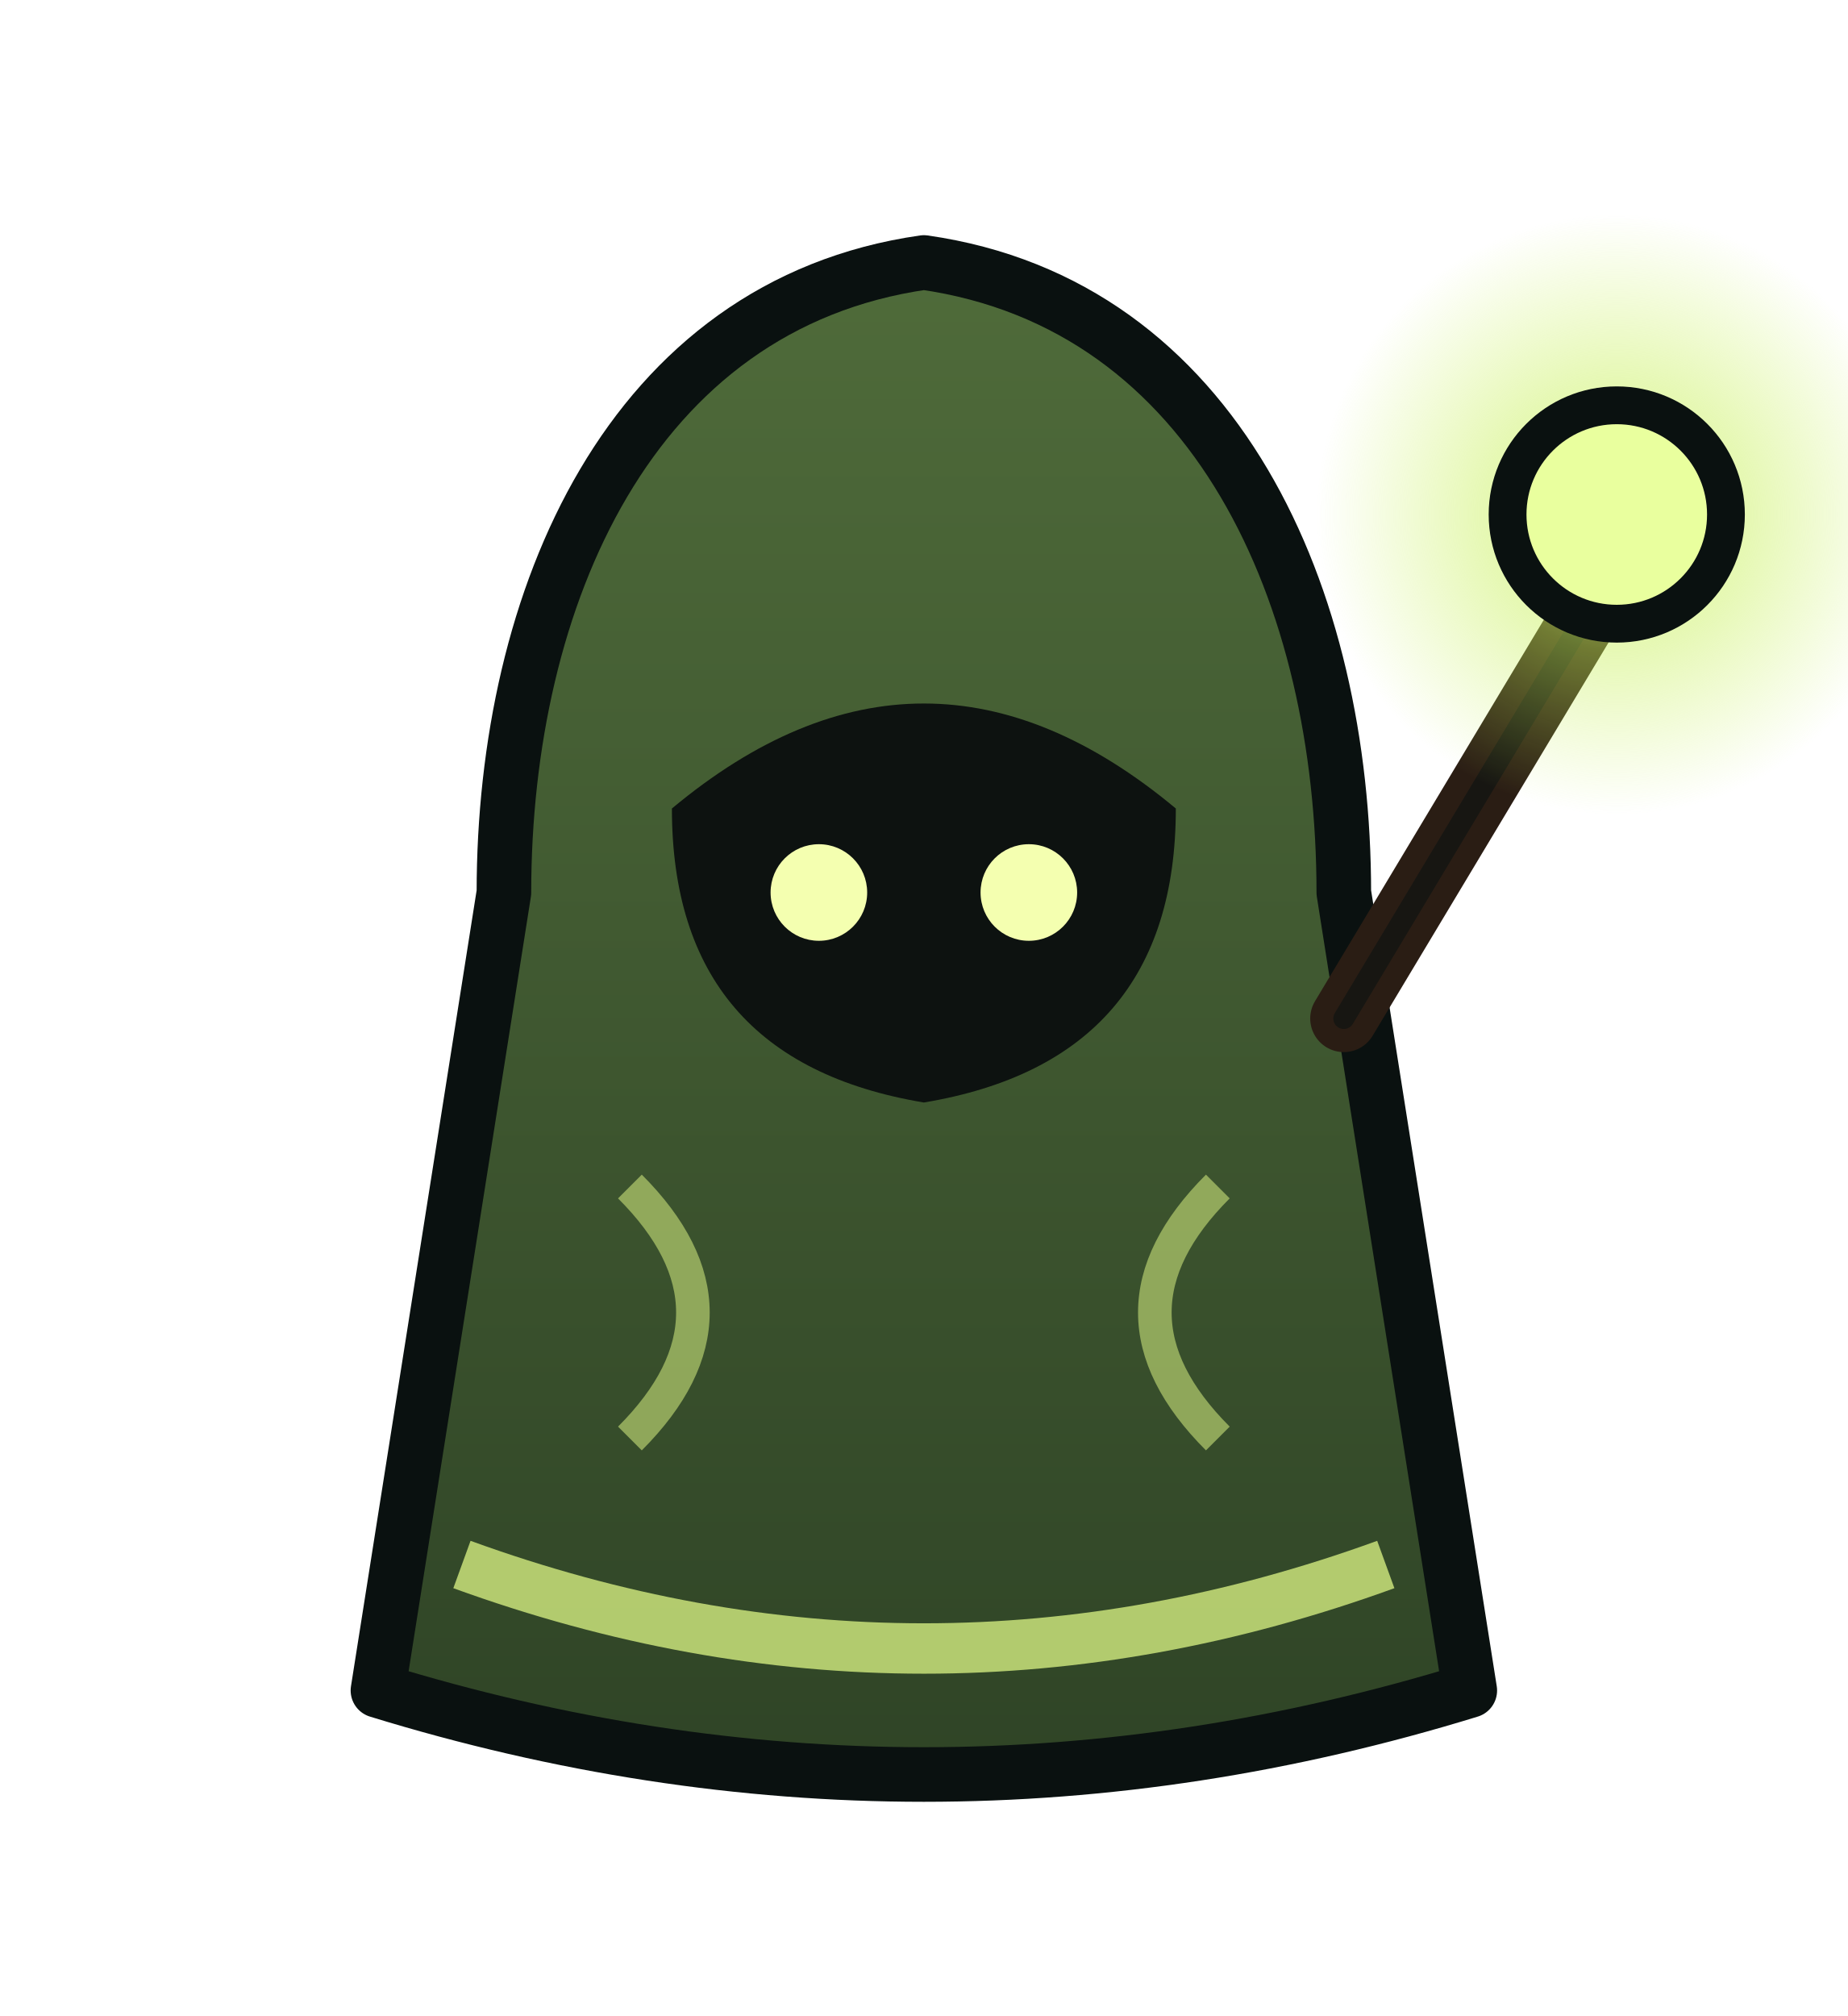
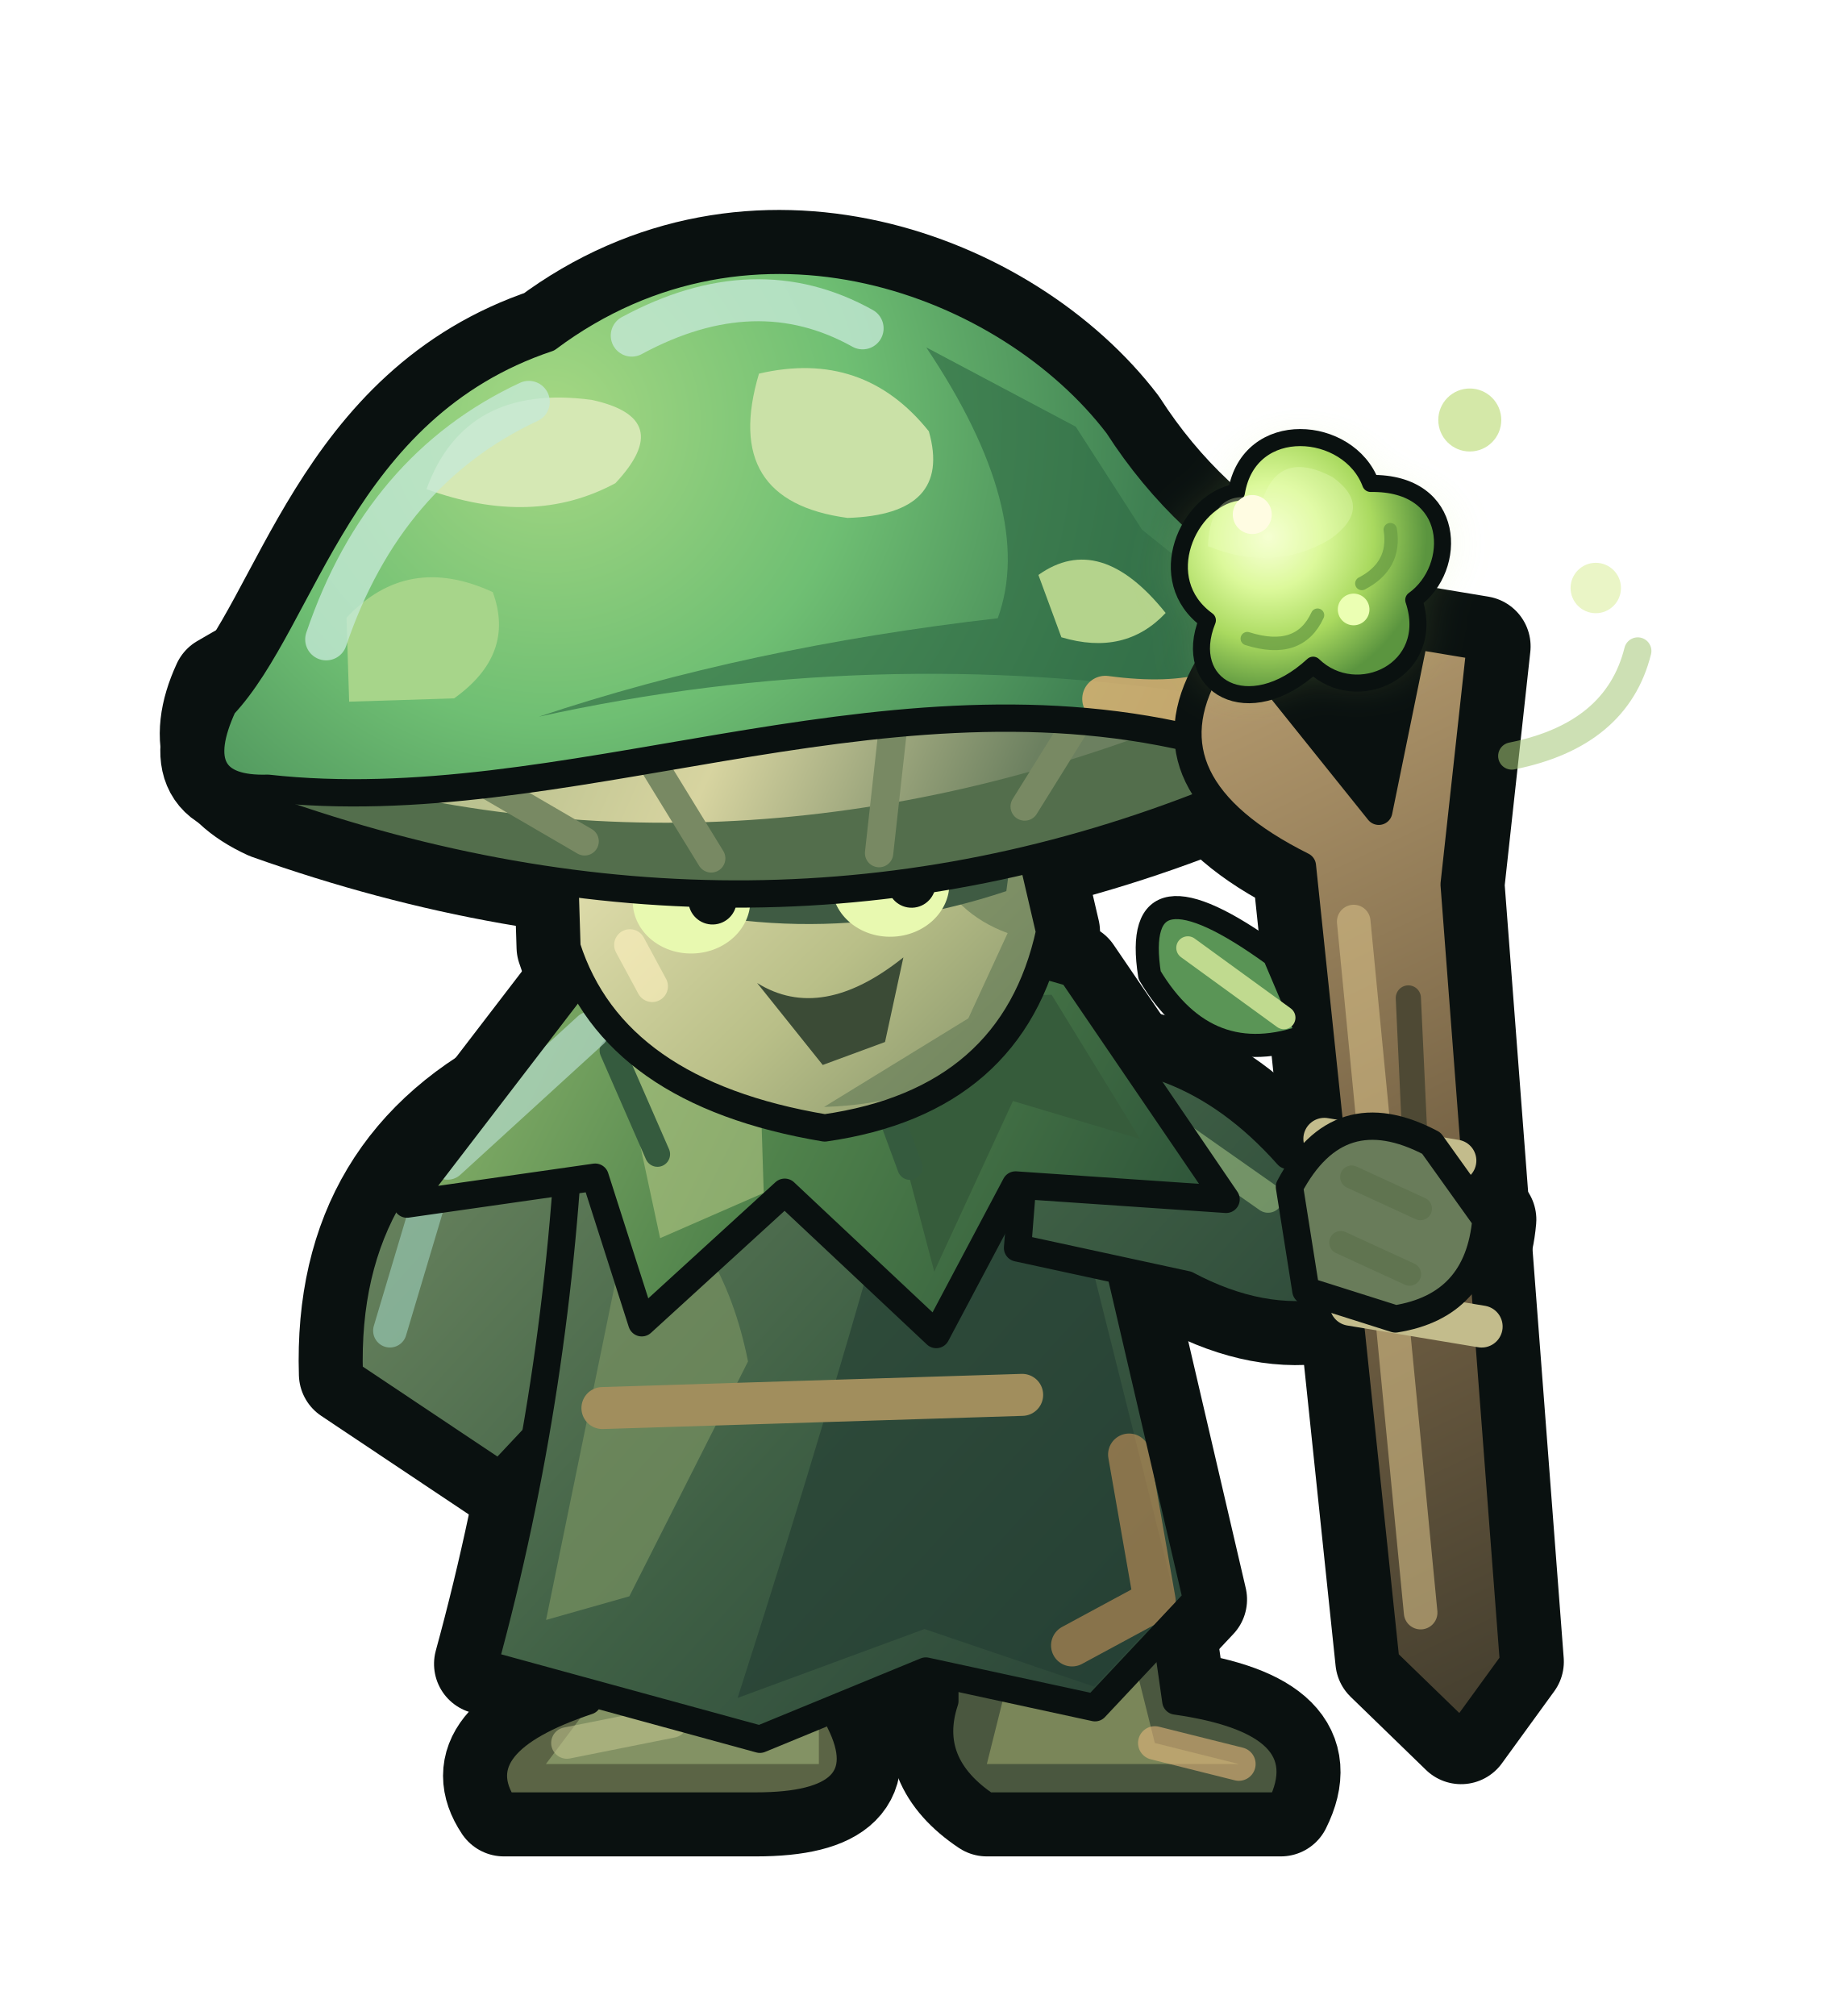
<svg xmlns="http://www.w3.org/2000/svg" viewBox="0 0 88 96" width="88" height="96">
  <defs>
-     <radialGradient id="sporemage3-g" cx="0.5" cy="0.5" r="0.5">
-       <stop offset="0" stop-color="#e9ff9e" stop-opacity="0.95" />
-       <stop offset="0.45" stop-color="#c8f05a" stop-opacity="0.45" />
-       <stop offset="1" stop-color="#c8f05a" stop-opacity="0" />
+     <radialGradient id="sporemage3-cap" gradientUnits="userSpaceOnUse" cx="28" cy="19" r="43">
+       <stop offset="0" stop-color="#a6d883" />
+       <stop offset="0.333" stop-color="#6fbf73" />
+       <stop offset="0.667" stop-color="#3f8052" />
+       <stop offset="1" stop-color="#274c3d" />
    </radialGradient>
-     <linearGradient id="sporemage3-r" x1="0" y1="0" x2="0" y2="1">
-       <stop offset="0" stop-color="#4f6b3a" />
-       <stop offset="1" stop-color="#2f4426" />
+     <linearGradient id="sporemage3-cloth" gradientUnits="userSpaceOnUse" x1="22" y1="48" x2="58" y2="83">
+       <stop offset="0" stop-color="#6c8660" />
+       <stop offset="0.5" stop-color="#3f6045" />
+       <stop offset="1" stop-color="#253e34" />
    </linearGradient>
+     <linearGradient id="sporemage3-leaf" gradientUnits="userSpaceOnUse" x1="20" y1="43" x2="57" y2="63">
+       <stop offset="0" stop-color="#93bc70" />
+       <stop offset="0.5" stop-color="#4f824b" />
+       <stop offset="1" stop-color="#2b5038" />
+     </linearGradient>
+     <linearGradient id="sporemage3-pith" gradientUnits="userSpaceOnUse" x1="29" y1="34" x2="51" y2="58">
+       <stop offset="0" stop-color="#eee8b9" />
+       <stop offset="0.5" stop-color="#b9bf88" />
+       <stop offset="1" stop-color="#697c5a" />
+     </linearGradient>
+     <linearGradient id="sporemage3-wood" gradientUnits="userSpaceOnUse" x1="59" y1="32" x2="74" y2="82">
+       <stop offset="0" stop-color="#b49a6e" />
+       <stop offset="0.5" stop-color="#766345" />
+       <stop offset="1" stop-color="#413c2d" />
+     </linearGradient>
+     <linearGradient id="sporemage3-gill" gradientUnits="userSpaceOnUse" x1="23" y1="29" x2="48" y2="41">
+       <stop offset="0" stop-color="#afba89" />
+       <stop offset="0.5" stop-color="#d7d4a0" />
+       <stop offset="1" stop-color="#6c8060" />
+     </linearGradient>
+     <radialGradient id="sporemage3-spore" gradientUnits="userSpaceOnUse" cx="-2" cy="-3" r="13">
+       <stop offset="0" stop-color="#f8ffd8" />
+       <stop offset="0.333" stop-color="#dcf99b" />
+       <stop offset="0.667" stop-color="#a9d95f" />
+       <stop offset="1" stop-color="#5b953f" />
+     </radialGradient>
+     <filter id="sporemage3-glow" filterUnits="userSpaceOnUse" x="-30" y="-30" width="150" height="155">
+       <feGaussianBlur stdDeviation="1.7" />
+     </filter>
  </defs>
-   <g transform="translate(0 -1.5)">
-     <path d="M44 14 C30 16 24 30 24 44 L18 82 Q44 90 70 82 L64 44 C64 30 58 16 44 14 Z" fill="url(#sporemage3-r)" stroke="#0a1110" stroke-width="2.6" stroke-linejoin="round" />
-     <path d="M22 76 Q44 84 66 76" fill="none" stroke="#c9e27a" stroke-width="2.4" opacity="0.85" />
-     <path d="M32 40 Q44 30 56 40 Q56 52 44 54 Q32 52 32 40 Z" fill="#0d1210" />
-     <circle cx="39" cy="44" r="2.3" fill="#f4ffb0" />
-     <circle cx="49" cy="44" r="2.3" fill="#f4ffb0" />
-     <path d="M64 50 L76 30" stroke="#2a1d14" stroke-width="3.2" stroke-linecap="round" />
-     <path d="M64 50 L76 30" stroke="#0a1110" stroke-width="1" stroke-linecap="round" opacity="0.6" />
-     <circle cx="77" cy="26" r="14.3" fill="url(#sporemage3-g)" />
-     <circle cx="77" cy="26" r="5.2" fill="#e9ff9e" stroke="#0a1110" stroke-width="1.8" />
-     <path d="M30 58 Q36 64 30 70 M58 58 Q52 64 58 70" fill="none" stroke="#c9e27a" stroke-width="1.6" opacity="0.6" />
+   <g stroke-linejoin="round" stroke-linecap="round">
+     <g>
+       <path d="M29 74 L40 75 L40 82 Q42 86 36 86 L24 86 Q22 83 28 81 Z" fill="#0a1110" stroke="#0a1110" stroke-width="4.8" />
+       <path d="M45 75 L55 74 L56 81 Q63 82 61 86 L47 86 Q44 84 45 81 Z" fill="#0a1110" stroke="#0a1110" stroke-width="4.8" />
+       <g transform="translate(0 0.7) rotate(-1.8 40 76)">
+         <path d="M26 50 Q17 54 17 64 L24 69 L33 60 Z" fill="#0a1110" stroke="#0a1110" stroke-width="4.8" />
+       </g>
+       <g transform="translate(0 0.7) rotate(-1.8 40 76)">
+         <path d="M28 51 Q39 46 52 51 L57 76 L52 81 L44 79 L36 82 L23 78 Q27 65 28 51 Z" fill="#0a1110" stroke="#0a1110" stroke-width="4.8" />
+       </g>
+       <g transform="translate(0 0.7) rotate(-1.8 40 76)">
+         <path d="M50 50 Q57 49 62 55 L66 54 L70 59 Q64 65 57 61 L49 59 Z" fill="#0a1110" stroke="#0a1110" stroke-width="4.8" />
+       </g>
+       <g transform="translate(0 0.7) rotate(-1.8 40 76)">
+         <path d="M29 45 Q40 42 52 46 L59 57 L49 56 L45 63 L38 56 L31 62 L29 55 L20 56 Z" fill="#0a1110" stroke="#0a1110" stroke-width="4.8" />
+       </g>
+       <g transform="translate(0 0.7) rotate(-1.8 40 76)">
+         <path d="M28 33 Q38 29 49 34 L51 44 Q49 52 40 53 Q30 51 28 44 Z" fill="#0a1110" stroke="#0a1110" stroke-width="4.8" />
+       </g>
+       <g transform="translate(0 0.7) rotate(-1.8 40 76)">
+         <path d="M12 31 Q34 19 61 28 Q67 33 59 38 Q37 46 14 37 Q10 35 12 31 Z" fill="#0a1110" stroke="#0a1110" stroke-width="4.8" />
+       </g>
+       <g transform="translate(0 0.7) rotate(-1.8 40 76)">
+         <path d="M12 32 C16 28 18 18 28 15 C38 8 50 13 55 20 Q58 25 63 28 Q67 34 58 35 C43 31 28 38 14 36 Q10 36 12 32 Z" fill="#0a1110" stroke="#0a1110" stroke-width="4.8" />
+       </g>
+       <g transform="rotate(-9 65 60)">
+         <path d="M63 79 L65 41 Q58 36 62 31 L65 32 L69 39 L72 31 L75 32 L72 43 L69 80 L66 83 Z" fill="#0a1110" stroke="#0a1110" stroke-width="4.8" />
+       </g>
+       <g transform="rotate(-9 65 60)">
+         <path d="M62 56 Q65 52 69 55 L71 59 Q70 63 66 63 L62 61 Z" fill="#0a1110" stroke="#0a1110" stroke-width="4.8" />
+       </g>
+     </g>
+     <g>
+       <path d="M29 74 L40 75 L40 82 Q42 86 36 86 L24 86 Q22 83 28 81 Z" fill="#5b6445" />
+       <path d="M29 80 L39 80 L39 84 L26 84 Z" fill="#839264" />
+       <path d="M27 83 L32 82" fill="none" stroke="#c4c690" stroke-width="1.5" opacity="0.55" />
+       <path d="M29 74 L40 75 L40 82 Q42 86 36 86 L24 86 Q22 83 28 81 Z" fill="none" stroke="#0a1110" stroke-width="1.3" />
+       <path d="M45 75 L55 74 L56 81 Q63 82 61 86 L47 86 Q44 84 45 81 Z" fill="#4a573f" />
+       <path d="M48 80 L54 79 L55 83 L59 84 L47 84 Z" fill="#7a8659" />
+       <path d="M55 83 L59 84" fill="none" stroke="#e3b67c" stroke-width="1.6" opacity="0.6" />
+       <path d="M45 75 L55 74 L56 81 Q63 82 61 86 L47 86 Q44 84 45 81 Z" fill="none" stroke="#0a1110" stroke-width="1.3" />
+       <g transform="translate(0 0.7) rotate(-1.8 40 76)">
+         <path d="M26 50 Q17 54 17 64 L24 69 L33 60 Z" fill="url(#sporemage3-cloth)" />
+         <path d="M21 56 L19 62" fill="none" stroke="#9acbb6" stroke-width="1.6" opacity="0.65" />
+         <path d="M26 50 Q17 54 17 64 L24 69 L33 60 Z" fill="none" stroke="#0a1110" stroke-width="1.3" />
+       </g>
+       <g transform="translate(0 0.7) rotate(-1.8 40 76)">
+         <path d="M28 51 Q39 46 52 51 L57 76 L52 81 L44 79 L36 82 L23 78 Q27 65 28 51 Z" fill="url(#sporemage3-cloth)" />
+         <path d="M44 53 Q40 66 35 80 L44 77 L52 80 L56 76 L51 53 Z" fill="#243e33" opacity="0.65" />
+         <path d="M31 55 Q35 58 36 64 L30 75 L26 76 Z" fill="#789161" opacity="0.7" />
+         <path d="M29 66 L49 66" fill="none" stroke="#a18e5d" stroke-width="2" opacity="1" />
+         <path d="M54 69 L55 76 L51 78" fill="none" stroke="#ffb067" stroke-width="2" opacity="0.45" />
+         <path d="M28 51 Q39 46 52 51 L57 76 L52 81 L44 79 L36 82 L23 78 Q27 65 28 51 Z" fill="none" stroke="#0a1110" stroke-width="1.3" />
+       </g>
+       <g transform="translate(0 0.7) rotate(-1.8 40 76)">
+         <path d="M50 50 Q57 49 62 55 L66 54 L70 59 Q64 65 57 61 L49 59 Z" fill="url(#sporemage3-cloth)" />
+         <path d="M57 54 L61 57" fill="none" stroke="#9bbd81" stroke-width="1.4" opacity="0.6" />
+         <path d="M50 50 Q57 49 62 55 L66 54 L70 59 Q64 65 57 61 L49 59 Z" fill="none" stroke="#0a1110" stroke-width="1.3" />
+       </g>
+       <g transform="translate(0 0.7) rotate(-1.8 40 76)">
+         <path d="M29 45 Q40 42 52 46 L59 57 L49 56 L45 63 L38 56 L31 62 L29 55 L20 56 Z" fill="url(#sporemage3-leaf)" />
+         <path d="M30 47 L37 48 L37 56 L32 58 Z" fill="#b2c783" opacity="0.6" />
+         <path d="M42 47 L51 47 L55 54 L49 52 L45 60 Z" fill="#365c3b" />
+         <path d="M30 49 L32 54 M42 49 L44 55" fill="none" stroke="#355b3e" stroke-width="1.2" opacity="1" />
+         <path d="M22 54 L29 48" fill="none" stroke="#b5dcca" stroke-width="1.8" opacity="0.7" />
+         <path d="M29 45 Q40 42 52 46 L59 57 L49 56 L45 63 L38 56 L31 62 L29 55 L20 56 Z" fill="none" stroke="#0a1110" stroke-width="1.3" />
+       </g>
+       <g transform="translate(0 0.7) rotate(-1.8 40 76)">
+         <path d="M28 33 Q38 29 49 34 L51 44 Q49 52 40 53 Q30 51 28 44 Z" fill="url(#sporemage3-pith)" />
+         <path d="M45 34 Q44 42 49 44 L47 48 L40 52 Q49 52 51 44 L49 34 Z" fill="#657c58" opacity="0.65" />
+         <path d="M29 37 Q39 41 50 36 L49 42 Q39 45 29 41 Z" fill="#3f5b43" />
+         <ellipse cx="34" cy="42" rx="2.8" ry="2.5" fill="#e8f9b0" />
+         <ellipse cx="43.5" cy="41.5" rx="2.8" ry="2.5" fill="#e8f9b0" />
+         <circle cx="35" cy="42" r="1.15" fill="#0a1110" />
+         <circle cx="44.5" cy="41.5" r="1.15" fill="#0a1110" />
+         <path d="M31 38 L37 40 M41 39 L47 37" fill="none" stroke="#0a1110" stroke-width="1.7" opacity="1" />
+         <path d="M37 46 Q40 48 44 45 L43 49 L40 50 Z" fill="#3b4b36" />
+         <path d="M31 44 L32 46" fill="none" stroke="#fff1bf" stroke-width="1.5" opacity="0.6" />
+         <path d="M28 33 Q38 29 49 34 L51 44 Q49 52 40 53 Q30 51 28 44 Z" fill="none" stroke="#0a1110" stroke-width="1.3" />
+       </g>
+       <g transform="translate(0 0.7) rotate(-1.8 40 76)">
+         <path d="M12 31 Q34 19 61 28 Q67 33 59 38 Q37 46 14 37 Q10 35 12 31 Z" fill="url(#sporemage3-gill)" />
+         <path d="M15 35 Q36 42 58 34 L62 32 L61 37 Q36 46 14 37 Z" fill="#536e4c" />
+         <path d="M21 34 L29 39 M31 33 L35 40 M44 33 L43 40 M54 32 L50 38" fill="none" stroke="#788963" stroke-width="1.35" opacity="1" />
+         <path d="M12 31 Q34 19 61 28 Q67 33 59 38 Q37 46 14 37 Q10 35 12 31 Z" fill="none" stroke="#0a1110" stroke-width="1.3" />
+       </g>
+       <g transform="translate(0 0.7) rotate(-1.8 40 76)">
+         <path d="M12 32 C16 28 18 18 28 15 C38 8 50 13 55 20 Q58 25 63 28 Q67 34 58 35 C43 31 28 38 14 36 Q10 36 12 32 Z" fill="url(#sporemage3-cap)" />
+         <path d="M46 16 Q51 24 49 29 Q37 30 27 33 Q43 30 59 33 L63 31 L56 25 L53 20 Z" fill="#2f6b45" opacity="0.65" />
+         <path d="M22 22 Q24 17 30 18 Q34 19 31 22 Q27 24 22 22 Z" fill="#d5e8b4" />
+         <path d="M38 17 Q43 16 46 20 Q47 24 42 24 Q36 23 38 17 Z" fill="#cae1a7" />
+         <path d="M18 28 Q21 25 25 27 Q26 30 23 32 L18 32 Z" fill="#a7d58a" />
+         <path d="M51 27 Q54 25 57 29 Q55 31 52 30 Z" fill="#b4d38c" />
+         <path d="M17 29 Q20 21 27 18 M32 15 Q38 12 43 15" fill="none" stroke="#c5e9d7" stroke-width="2" opacity="0.78" />
+         <path d="M54 33 Q60 34 62 31" fill="none" stroke="#ffbf7c" stroke-width="2.2" opacity="0.7" />
+         <path d="M12 32 C16 28 18 18 28 15 C38 8 50 13 55 20 Q58 25 63 28 Q67 34 58 35 C43 31 28 38 14 36 Q10 36 12 32 Z" fill="none" stroke="#0a1110" stroke-width="1.3" />
+       </g>
+       <g transform="rotate(-9 65 60)">
+         <path d="M63 79 L65 41 Q58 36 62 31 L65 32 L69 39 L72 31 L75 32 L72 43 L69 80 L66 83 Z" fill="url(#sporemage3-wood)" />
+         <path d="M67 44 L65 77" fill="none" stroke="#d3bc85" stroke-width="1.6" opacity="0.6" />
+         <path d="M69 48 L68 57" fill="none" stroke="#4e4934" stroke-width="1.2" opacity="1" />
+         <path d="M63 79 L65 41 Q58 36 62 31 L65 32 L69 39 L72 31 L75 32 L72 43 L69 80 L66 83 Z" fill="none" stroke="#0a1110" stroke-width="1.3" />
+       </g>
+       <g transform="rotate(-9 65 60)">
+         <path d="M64 54 L70 56 M64 58 L70 60 M64 62 L70 64" fill="none" stroke="#c3bc8c" stroke-width="2" opacity="1" />
+       </g>
+       <g transform="rotate(-9 65 60)">
+         <path d="M62 56 Q65 52 69 55 L71 59 Q70 63 66 63 L62 61 Z" fill="url(#sporemage3-pith)" />
+         <path d="M65 56 L68 58 M64 59 L67 61" fill="none" stroke="#607450" stroke-width="1.1" opacity="1" />
+         <path d="M62 56 Q65 52 69 55 L71 59 Q70 63 66 63 L62 61 Z" fill="none" stroke="#0a1110" stroke-width="1.3" />
+       </g>
+       <g transform="rotate(-9 65 60)">
+         <path d="M63 45 Q57 39 57 45 Q59 50 64 49 Z" fill="#5a9556" stroke="#0a1110" stroke-width="1.1" />
+         <path d="M59 44 L63 48" fill="none" stroke="#c0da8f" stroke-width="1.1" opacity="1" />
+       </g>
+       <g transform="rotate(-9 65 60) translate(67 27) scale(0.58)">
+         <g filter="url(#sporemage3-glow)" opacity="0.18">
+           <path d="M-8 3 C-12 -1 -8 -7 -4 -7 C-2 -13 6 -11 7 -6 C14 -5 13 2 9 4 C10 10 3 12 0 8 C-6 12 -11 8 -8 3 Z" fill="#c8ef75" />
+         </g>
+       </g>
+       <g transform="rotate(-9 65 60) translate(67 27) scale(0.58)">
+         <path d="M-8 3 C-12 -1 -8 -7 -4 -7 C-2 -13 6 -11 7 -6 C14 -5 13 2 9 4 C10 10 3 12 0 8 C-6 12 -11 8 -8 3 Z" fill="url(#sporemage3-spore)" stroke="#0a1110" stroke-width="1.4" />
+         <path d="M-7 -3 Q-6 -8 -2 -6 Q0 -10 4 -7 Q7 -4 3 -2 Q-2 0 -7 -3 Z" fill="#efffc4" opacity="0.3" />
+         <path d="M-5 5 Q-1 7 1 4 M5 2 Q8 1 8 -2" fill="none" stroke="#6b9f45" stroke-width="1.1" opacity="0.8" />
+         <circle cx="-3" cy="-5" r="1.6" fill="#fffce2" />
+         <circle cx="4" cy="4" r="1.3" fill="#ebffb3" />
+       </g>
+       <circle cx="70" cy="20" r="1.5" fill="#bddc7a" opacity="0.65" />
+       <circle cx="76" cy="28" r="1.2" fill="#d8ed98" opacity="0.55" />
+       <path d="M72 36 Q77 35 78 31" fill="none" stroke="#a4c776" stroke-width="1.3" opacity="0.55" />
+     </g>
  </g>
</svg>
